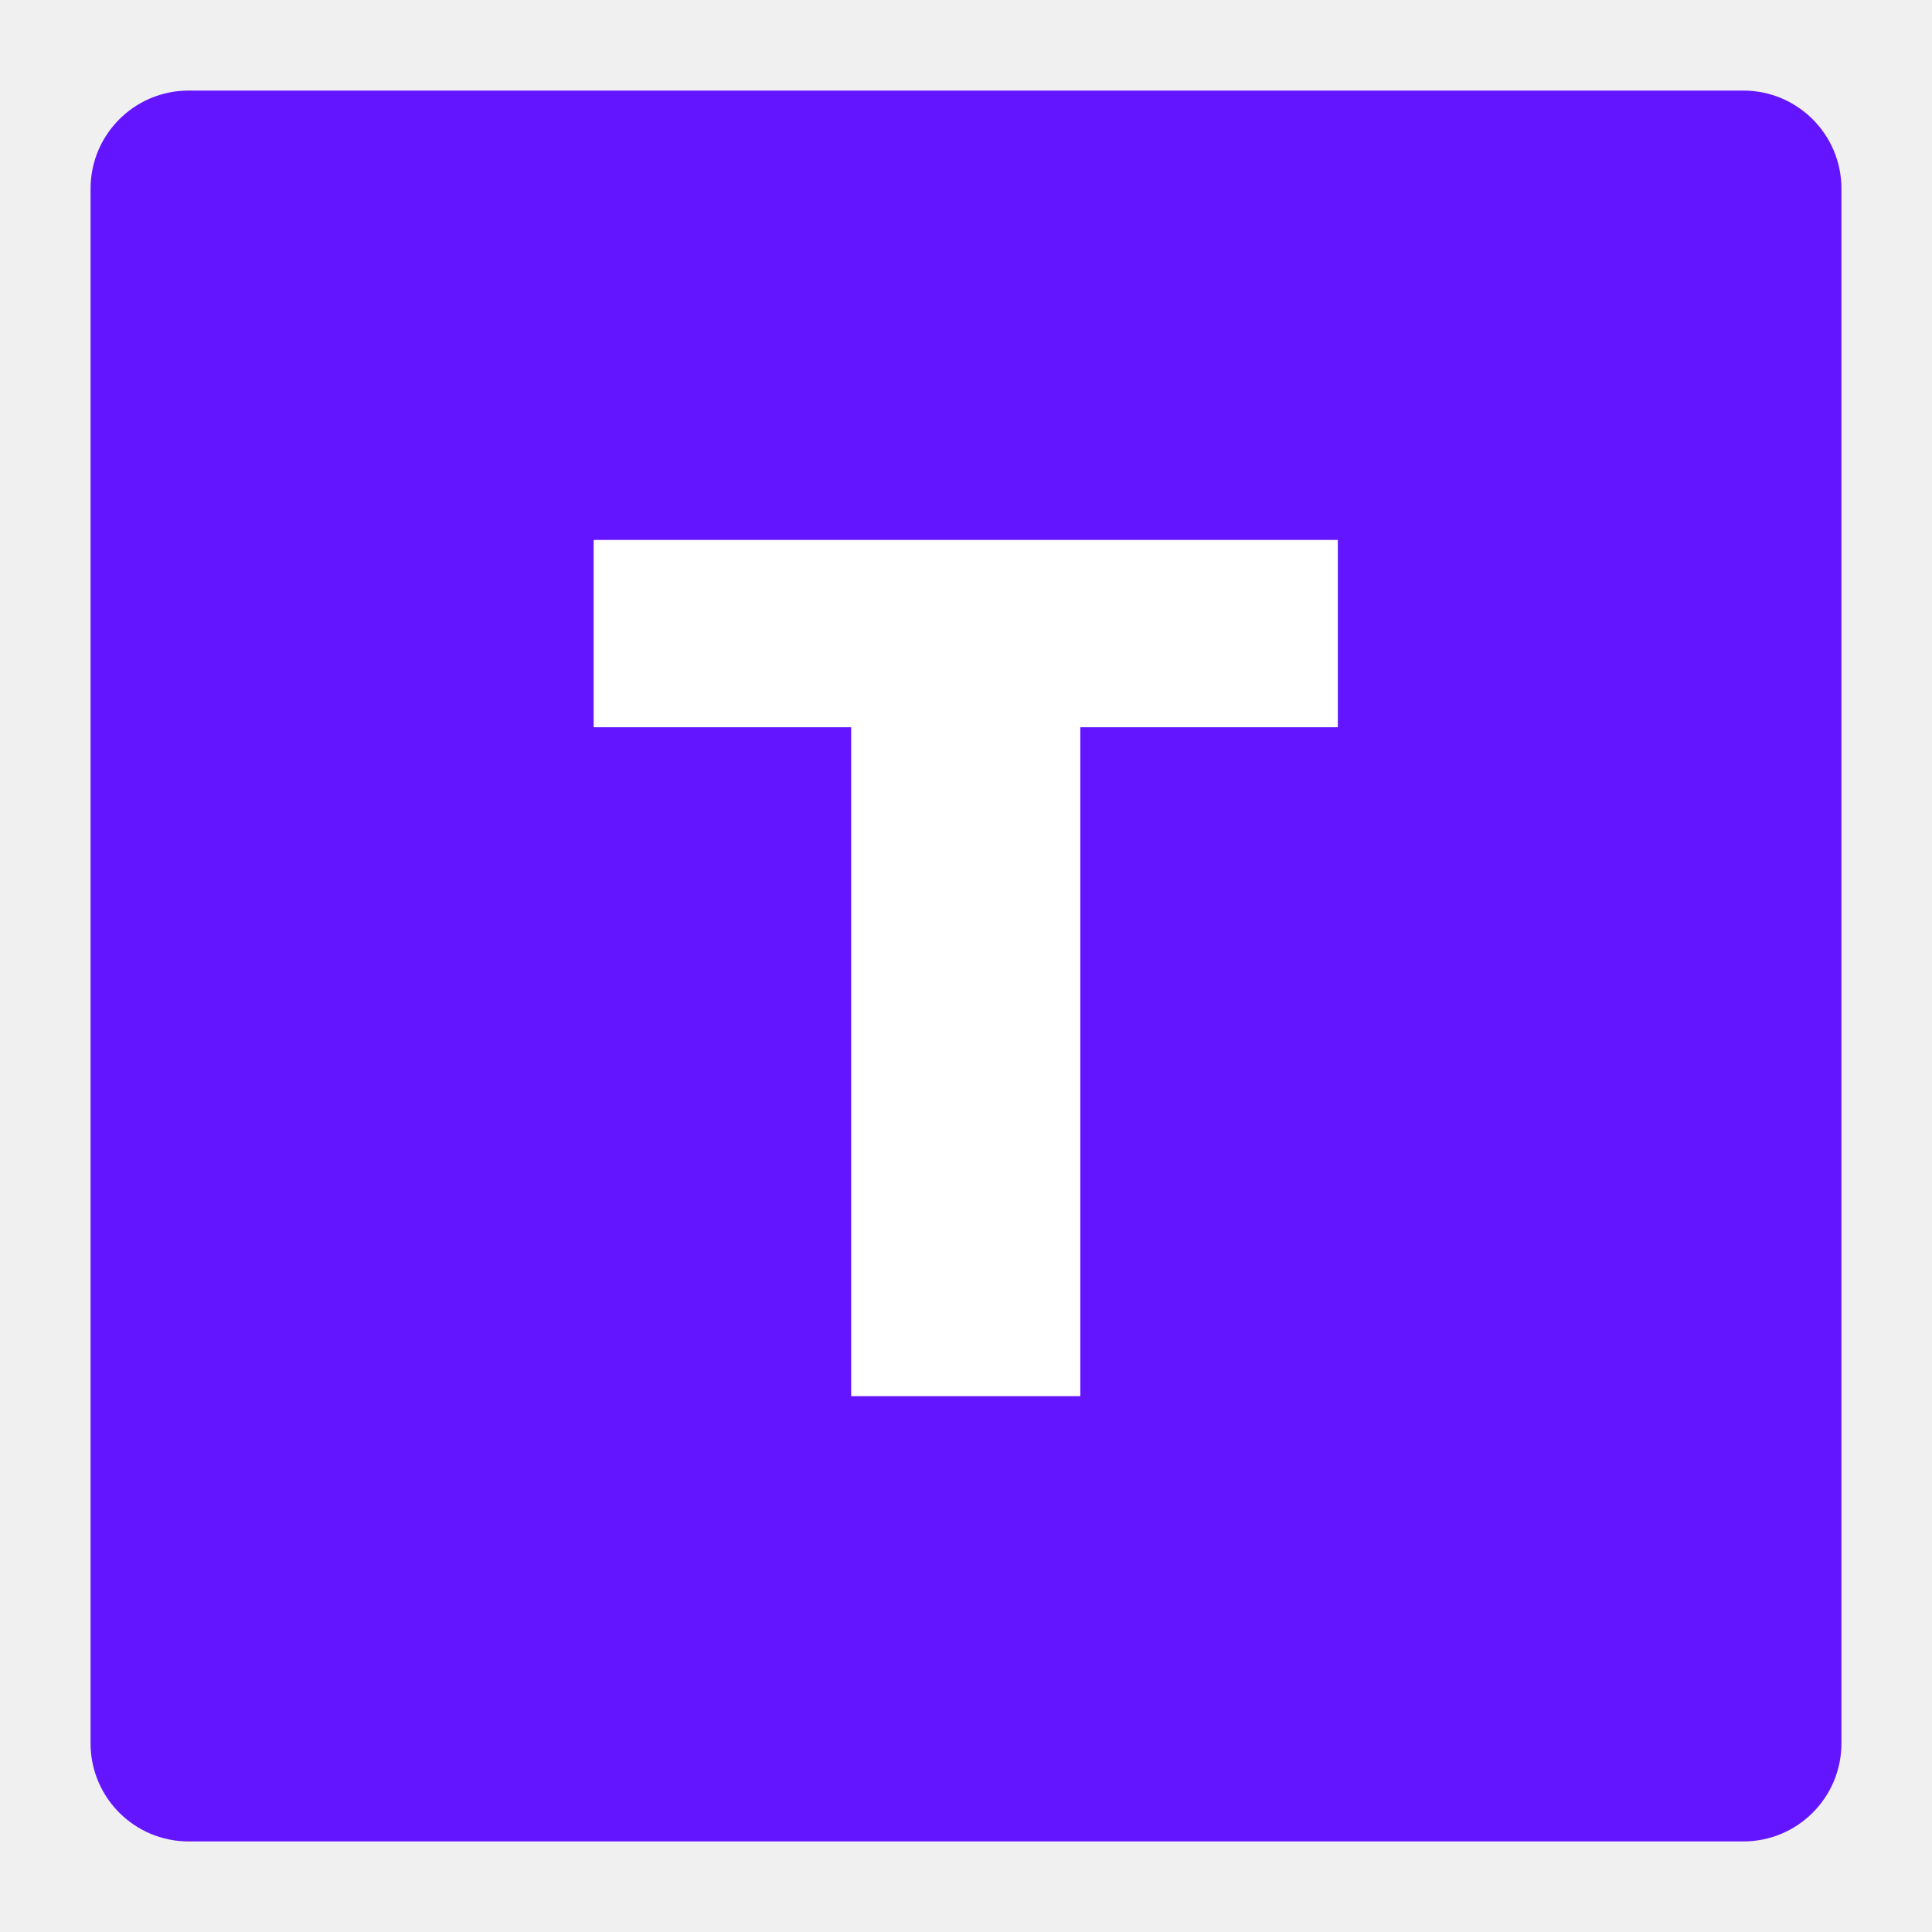
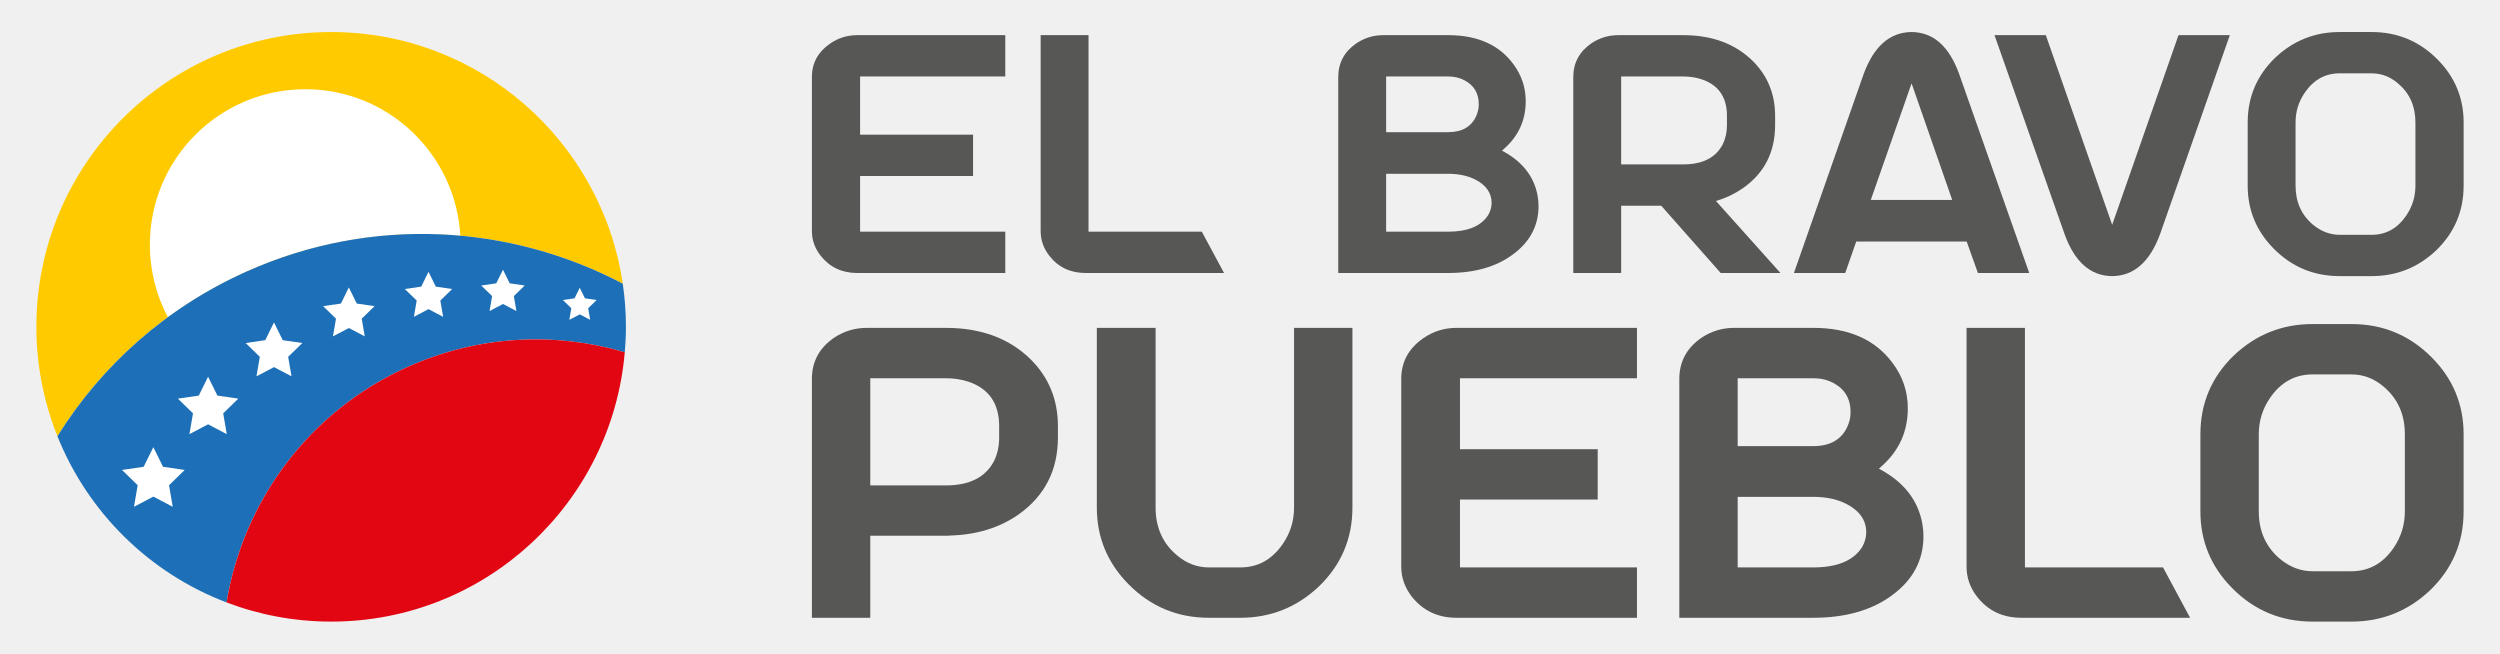
- <svg xmlns="http://www.w3.org/2000/svg" width="256" height="256" viewBox="0 0 256 256" fill="none">
-   <rect x="12" y="12" width="232" height="232" rx="13" fill="#6415FF" />
-   <path d="M78.661 96.364H112.786V185H143.144V96.364H177.269V71.546H78.661V96.364Z" fill="white" />
+ <svg xmlns="http://www.w3.org/2000/svg" version="1.1" id="Capa_1" x="0px" y="0px" width="502.601px" height="131.406px" viewBox="0 0 502.601 131.406" enable-background="new 0 0 502.601 131.406" xml:space="preserve">
+   <g>
+     <g>
+       <g>
+         <path fill="#575756" d="M220.508,65.915h11.812v36.119c0,4.041,1.459,7.262,4.372,9.664c1.894,1.586,4.013,2.377,6.365,2.377     h6.292c3.524,0,6.359-1.557,8.51-4.676c1.532-2.198,2.297-4.653,2.297-7.365V65.915h11.736v36.119     c0,6.24-2.252,11.531-6.75,15.877c-4.448,4.193-9.716,6.288-15.793,6.288h-6.292c-6.341,0-11.736-2.248-16.181-6.749     c-4.247-4.297-6.368-9.433-6.368-15.416V65.915z" />
+         <path fill="#575756" d="M293.517,100.426v13.648h35.582v10.124h-36.272c-3.733,0-6.723-1.404-8.975-4.219     c-1.43-1.839-2.145-3.859-2.145-6.058V76.194c0-3.427,1.48-6.162,4.445-8.208c1.995-1.381,4.223-2.071,6.674-2.071h36.272V76.04     h-35.582v14.263h27.685v10.124H293.517z" />
+         <path fill="#575756" d="M407.094,114.075h27.761l5.444,10.124h-33.896c-3.787,0-6.778-1.43-8.974-4.294     c-1.38-1.79-2.071-3.784-2.071-5.982V65.915h11.736V114.075z" />
+         <path fill="#575756" d="M472.742,124.967h-7.823c-6.34,0-11.734-2.25-16.182-6.751c-4.245-4.294-6.367-9.431-6.367-15.413v-15.49     c0-6.238,2.245-11.53,6.749-15.877c4.448-4.191,9.71-6.288,15.8-6.288h7.823c6.336,0,11.729,2.251,16.177,6.748     c4.247,4.298,6.367,9.434,6.367,15.417v15.49c0,6.235-2.253,11.527-6.749,15.873     C484.089,122.869,478.827,124.967,472.742,124.967z M464.919,114.843h7.823c3.525,0,6.361-1.586,8.511-4.753     c1.482-2.199,2.221-4.628,2.221-7.287v-15.49c0-4.04-1.454-7.262-4.37-9.664c-1.889-1.584-4.014-2.377-6.361-2.377h-7.823     c-3.53,0-6.365,1.56-8.517,4.678c-1.531,2.199-2.297,4.651-2.297,7.363v15.49c0,3.988,1.432,7.183,4.292,9.585     C460.392,114.026,462.567,114.843,464.919,114.843z" />
+         <path fill="#575756" d="M207.242,72.281c-4.295-4.243-9.998-6.366-17.104-6.366h-15.87c-2.407,0-4.603,0.666-6.598,1.995     c-2.967,2.044-4.447,4.808-4.447,8.284v48.005h11.736v-16.49h0.764h14.414h0.676l0.007-0.041     c5.377-0.115,10.05-1.507,13.968-4.252c5.263-3.732,7.897-8.895,7.897-15.49V85.7C212.687,80.384,210.873,75.911,207.242,72.281z      M200.875,87.925c0,1.737-0.331,3.298-0.995,4.679c-1.688,3.323-4.933,4.985-9.742,4.985h-8.129h-7.049V76.04h15.178     c1.638,0,3.149,0.228,4.527,0.688c4.141,1.382,6.209,4.371,6.209,8.972V87.925z" />
+         <path fill="#575756" d="M386.462,105.258c-0.871-4.758-3.784-8.438-8.742-11.045c0.154-0.101,0.332-0.255,0.536-0.461     c3.528-3.116,5.291-7.002,5.291-11.656c0-3.374-1.023-6.416-3.068-9.127c-3.475-4.702-8.792-7.055-15.951-7.055h-15.875     c-2.401,0-4.6,0.666-6.594,1.995c-2.966,2.044-4.448,4.808-4.448,8.284v48.005h26.916c6.544,0,11.862-1.534,15.951-4.603     c4.142-3.066,6.213-7.004,6.213-11.81C386.692,106.97,386.615,106.127,386.462,105.258z M364.528,76.04     c1.482,0,2.812,0.306,3.991,0.919c2.349,1.227,3.524,3.197,3.524,5.904c0,0.974-0.204,1.916-0.615,2.837     c-1.174,2.66-3.475,3.989-6.9,3.989H356.4h-7.057V76.04H364.528z M374.346,110.011c-1.738,2.711-5.011,4.063-9.818,4.063h-15.184     V99.887h0.765h14.419c2.557,0,4.756,0.461,6.596,1.382c2.709,1.382,4.065,3.298,4.065,5.753     C375.188,108.043,374.906,109.039,374.346,110.011z" />
+       </g>
+       <path fill="#575756" d="M172.913,35.379v11.197h29.191v8.307h-29.759c-3.064,0-5.515-1.153-7.359-3.462    c-1.175-1.51-1.762-3.166-1.762-4.971V15.5c0-2.811,1.216-5.055,3.648-6.733c1.636-1.133,3.459-1.699,5.473-1.699h29.759v8.306    h-29.191v11.701h22.71v8.306H172.913z" />
+       <path fill="#575756" d="M218.839,46.577h22.775l4.469,8.307h-27.811c-3.103,0-5.558-1.174-7.359-3.522    c-1.133-1.47-1.699-3.105-1.699-4.91V7.067h9.625V46.577z" />
+       <path fill="#575756" d="M424.632,45.194l13.336-38.127h10.318l-14.03,40.013c-2.057,5.579-5.261,8.39-9.624,8.431    c-4.364-0.041-7.551-2.852-9.562-8.431L400.976,7.067h10.316L424.632,45.194z" />
+       <path fill="#575756" d="M476.789,55.51h-6.417c-5.203,0-9.628-1.844-13.276-5.535c-3.479-3.524-5.22-7.738-5.22-12.646V24.621    c0-5.116,1.845-9.457,5.534-13.022c3.646-3.44,7.968-5.16,12.962-5.16h6.417c5.2,0,9.627,1.847,13.276,5.537    c3.478,3.524,5.224,7.737,5.224,12.646V37.33c0,5.118-1.847,9.457-5.538,13.022C486.104,53.793,481.781,55.51,476.789,55.51z     M470.372,47.207h6.417c2.896,0,5.224-1.3,6.982-3.899c1.22-1.804,1.827-3.795,1.827-5.978V24.621    c0-3.313-1.194-5.953-3.586-7.927c-1.554-1.301-3.292-1.95-5.224-1.95h-6.417c-2.894,0-5.222,1.279-6.983,3.837    c-1.259,1.804-1.889,3.817-1.889,6.04V37.33c0,3.27,1.174,5.893,3.525,7.864C466.662,46.537,468.444,47.207,470.372,47.207z" />
+       <path fill="#575756" d="M344.98,40.412c1.974-0.587,3.777-1.446,5.411-2.579c4.321-3.021,6.479-7.257,6.479-12.709V23.3    c0-4.364-1.486-8.031-4.466-11.012c-3.521-3.48-8.201-5.222-14.027-5.222h-13.024c-1.972,0-3.775,0.546-5.411,1.636    c-2.433,1.68-3.649,3.944-3.649,6.797v39.384h9.625V41.355h0.629h7.424l11.957,13.528h12.016L344.98,40.412z M336.249,33.051    h-4.542h-5.79V15.373h12.46c1.338,0,2.579,0.189,3.71,0.567c3.396,1.13,5.1,3.585,5.1,7.36v1.823c0,1.427-0.277,2.706-0.821,3.839    c-1.386,2.726-4.05,4.089-7.989,4.089H336.249z" />
+       <path fill="#575756" d="M309.119,39.342c-0.712-3.9-3.101-6.92-7.171-9.06c0.126-0.082,0.271-0.208,0.438-0.378    c2.897-2.557,4.345-5.745,4.345-9.563c0-2.769-0.843-5.263-2.518-7.487c-2.852-3.859-7.216-5.788-13.086-5.788h-13.022    c-1.974,0-3.778,0.546-5.412,1.636c-2.437,1.68-3.649,3.944-3.649,6.797v39.384h22.083c5.368,0,9.729-1.259,13.086-3.775    c3.396-2.518,5.095-5.748,5.095-9.689C309.308,40.748,309.245,40.057,309.119,39.342z M291.127,15.373    c1.216,0,2.307,0.251,3.27,0.757c1.931,1.004,2.895,2.619,2.895,4.84c0,0.799-0.169,1.575-0.501,2.331    c-0.968,2.18-2.854,3.27-5.664,3.27h-6.668h-5.79V15.373H291.127z M299.181,43.244c-1.428,2.223-4.111,3.333-8.054,3.333h-12.458    V34.94h0.629h11.829c2.096,0,3.901,0.376,5.413,1.131c2.22,1.133,3.333,2.705,3.333,4.718    C299.874,41.629,299.641,42.448,299.181,43.244z" />
+       <path fill="#575756" d="M397.641,54.883h10.317L393.865,14.87c-2.011-5.578-5.201-8.39-9.561-8.432    c-4.364,0.042-7.575,2.854-9.63,8.432l-14.025,40.014h10.317l2.213-6.325h22.205L397.641,54.883z M384.305,16.756l8.165,23.433    h-16.364L384.305,16.756z" />
+     </g>
+     <g>
+       <path fill="#FFCB00" d="M49.567,54.589c25.213-11.28,52.943-9.487,75.633,2.447C121.003,28.416,96.354,6.441,66.575,6.441    c-32.729,0-59.264,26.532-59.264,59.261c0,7.776,1.511,15.192,4.235,21.995C20.336,73.605,33.269,61.883,49.567,54.589z" />
+       <path fill="#FFFFFF" d="M49.567,54.589c13.981-6.254,28.738-8.477,42.981-7.199c-0.936-16.417-14.51-29.45-31.165-29.45    c-17.264,0-31.254,13.993-31.254,31.255c0,5.273,1.317,10.234,3.625,14.591C38.597,60.243,43.87,57.141,49.567,54.589z" />
+       <path fill="#1D70B7" d="M45.549,121.112c3.328-20.192,16.397-38.39,36.478-47.374c14.28-6.39,29.666-7.022,43.576-2.919    c0.147-1.686,0.234-3.393,0.234-5.117c0-2.943-0.221-5.835-0.637-8.665c-22.69-11.935-50.42-13.728-75.633-2.447    c-16.298,7.294-29.231,19.016-38.021,33.107C17.688,103.051,30.063,115.233,45.549,121.112z" />
+       <path fill="#E20613" d="M82.027,73.738c-20.081,8.984-33.15,27.182-36.478,47.374c6.536,2.485,13.618,3.855,21.026,3.855    c31.001,0,56.43-23.816,59.028-54.148C111.693,66.715,96.307,67.348,82.027,73.738z" />
+       <path fill="none" d="M125.837,65.702c0,32.73-26.533,59.262-59.262,59.262c-32.732,0-59.264-26.531-59.264-59.262    c0-32.727,26.532-59.257,59.264-59.257C99.304,6.445,125.837,32.975,125.837,65.702z" />
+       <polygon fill="#FFFFFF" points="24.53,94.48 28.882,93.844 30.83,89.899 32.775,93.844 37.134,94.478 33.984,97.547     34.727,101.885 30.831,99.835 26.935,101.885 27.678,97.547   " />
+       <polygon fill="#FFFFFF" points="35.763,80.144 39.958,79.533 41.831,75.733 43.71,79.533 47.905,80.141 44.873,83.101     45.588,87.279 41.835,85.303 38.084,87.279 38.799,83.101   " />
+       <polygon fill="#FFFFFF" points="49.385,68.962 53.324,68.39 55.083,64.823 56.843,68.39 60.78,68.962 57.933,71.735     58.605,75.655 55.085,73.805 51.563,75.655 52.237,71.735   " />
+       <polygon fill="#FFFFFF" points="64.963,61.549 68.534,61.029 70.131,57.792 71.73,61.029 75.304,61.547 72.72,64.067     73.329,67.625 70.134,65.945 66.937,67.625 67.547,64.067   " />
+       <polygon fill="#FFFFFF" points="81.389,58.107 84.677,57.625 86.147,54.649 87.618,57.627 90.902,58.105 88.524,60.422     89.088,63.696 86.147,62.148 83.208,63.696 83.771,60.422   " />
+       <polygon fill="#FFFFFF" points="96.748,57.4 99.768,56.958 101.116,54.221 102.468,56.96 105.487,57.398 103.304,59.525     103.82,62.534 101.12,61.113 98.42,62.534 98.936,59.525   " />
+       <polygon fill="#FFFFFF" points="113.163,60.317 115.503,59.977 116.552,57.856 117.6,59.977 119.942,60.317 118.248,61.967     118.647,64.299 116.555,63.199 114.46,64.299 114.857,61.967   " />
+     </g>
+   </g>
</svg>
